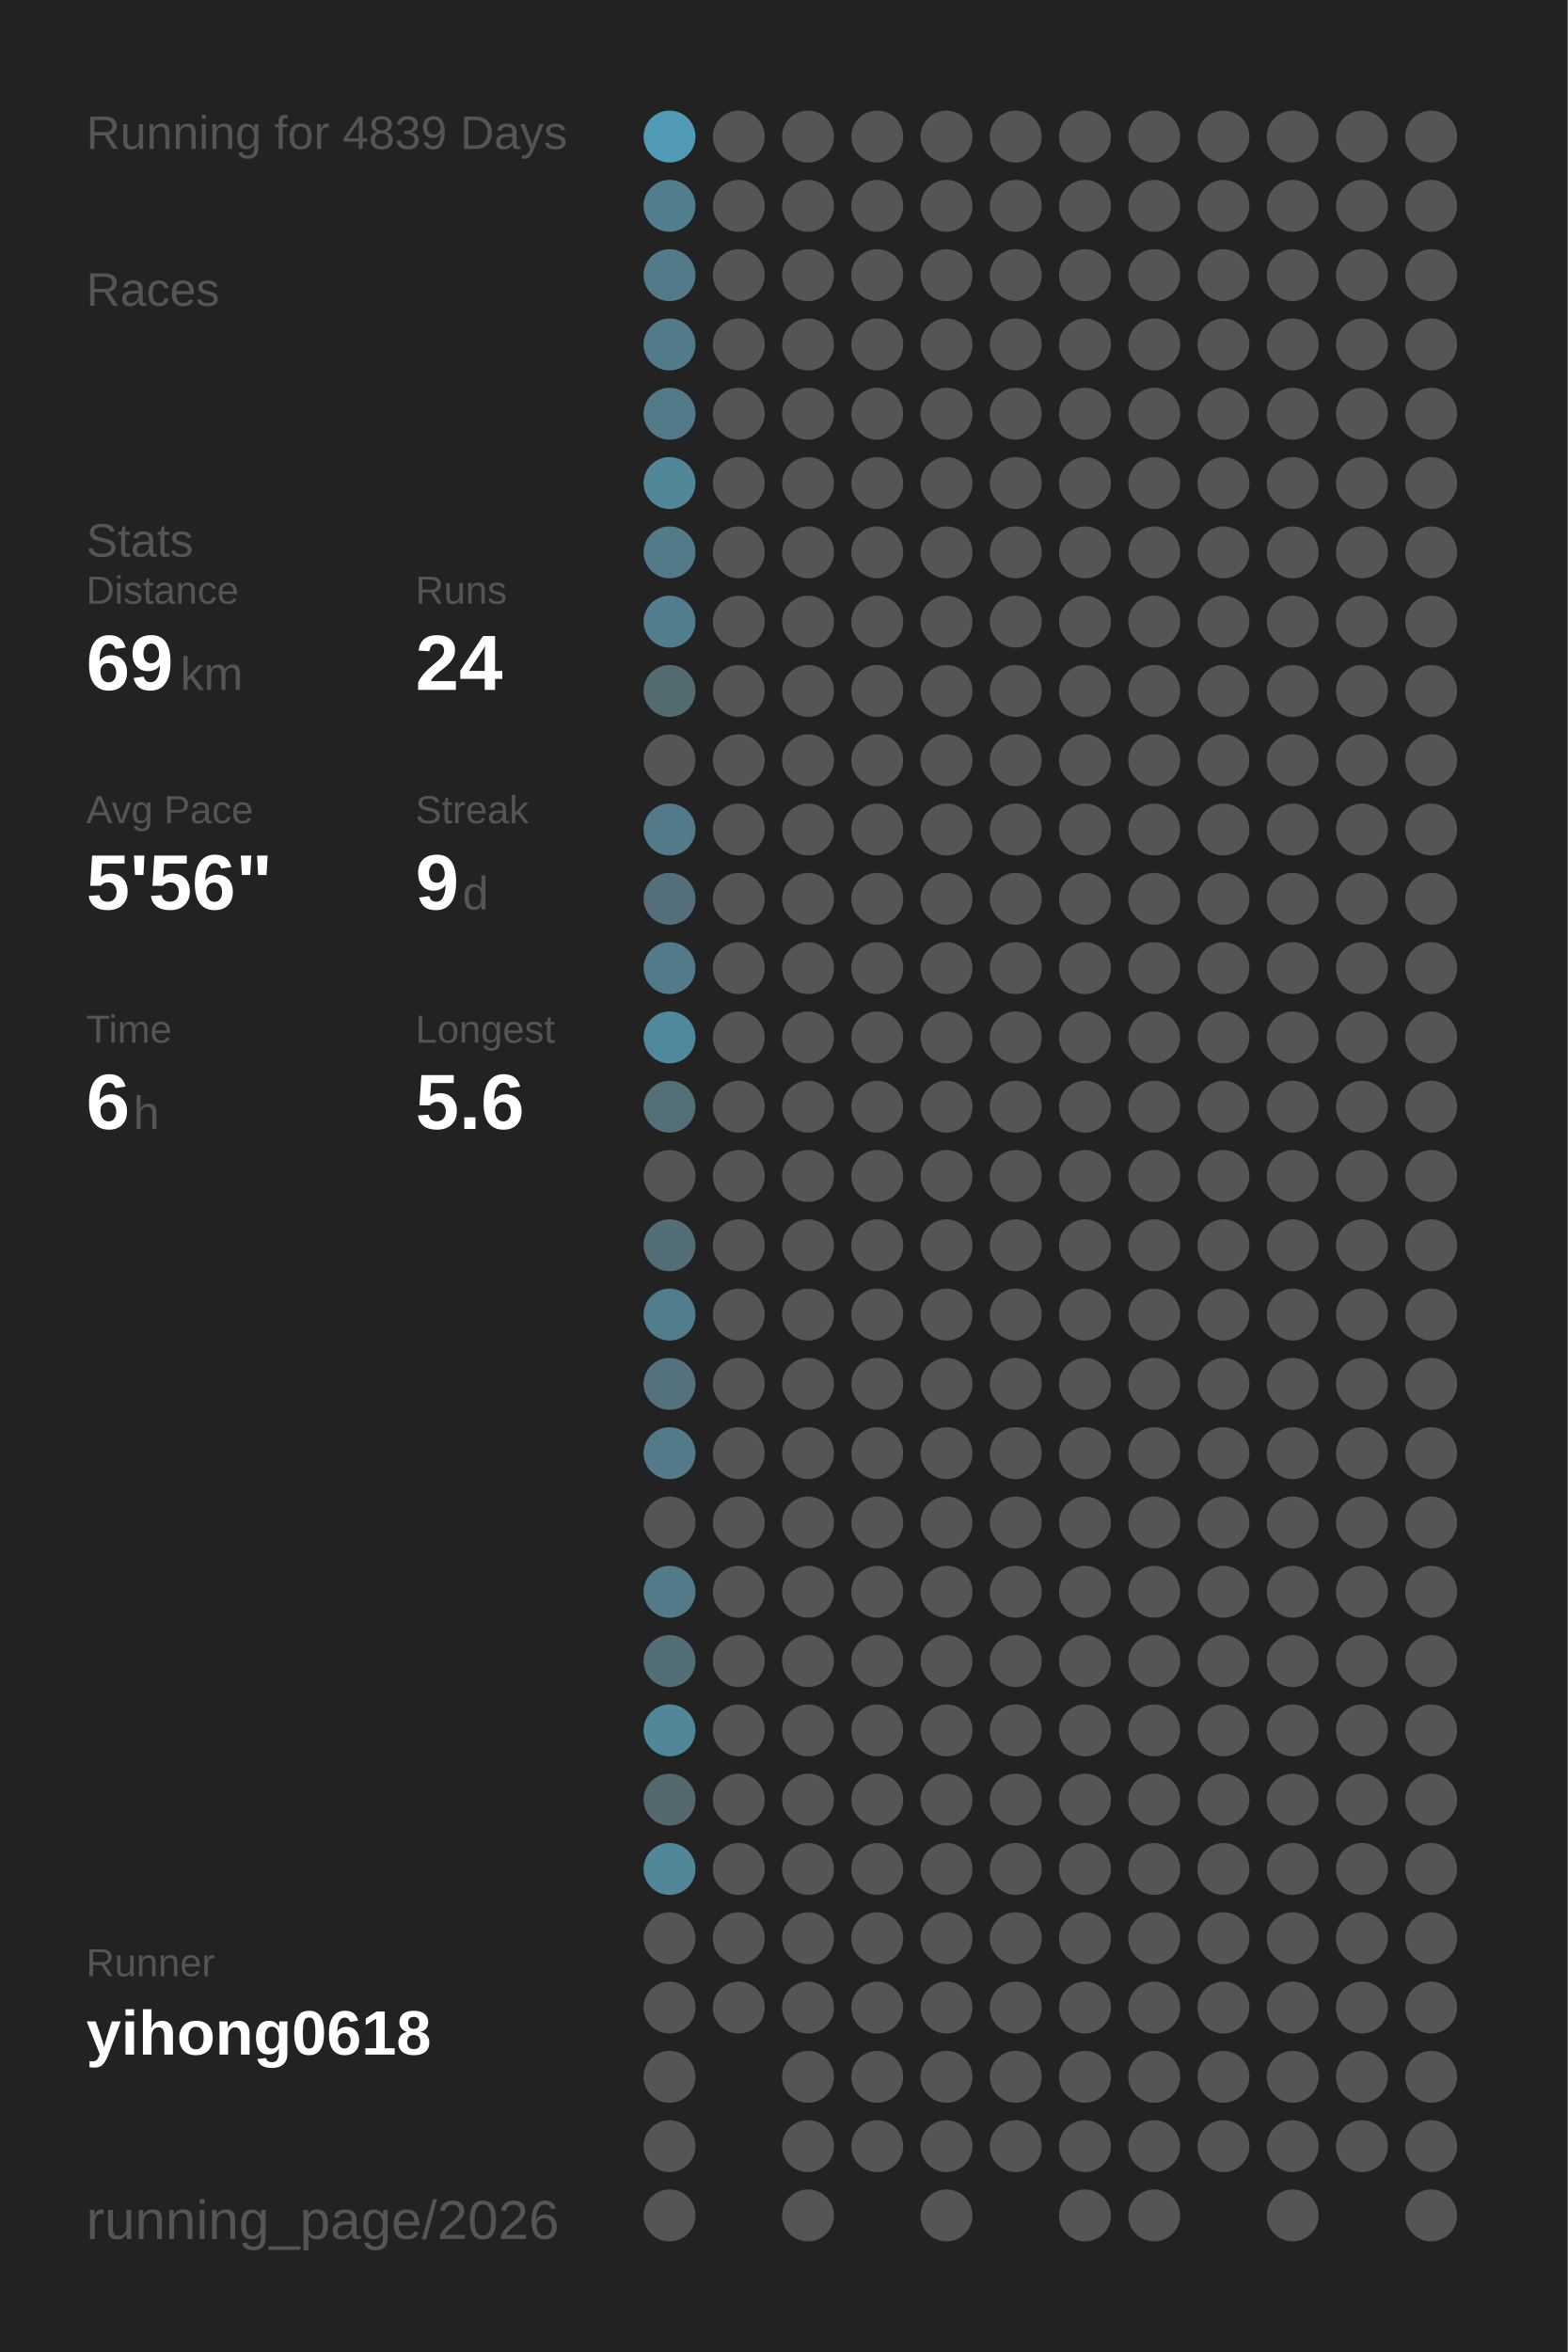
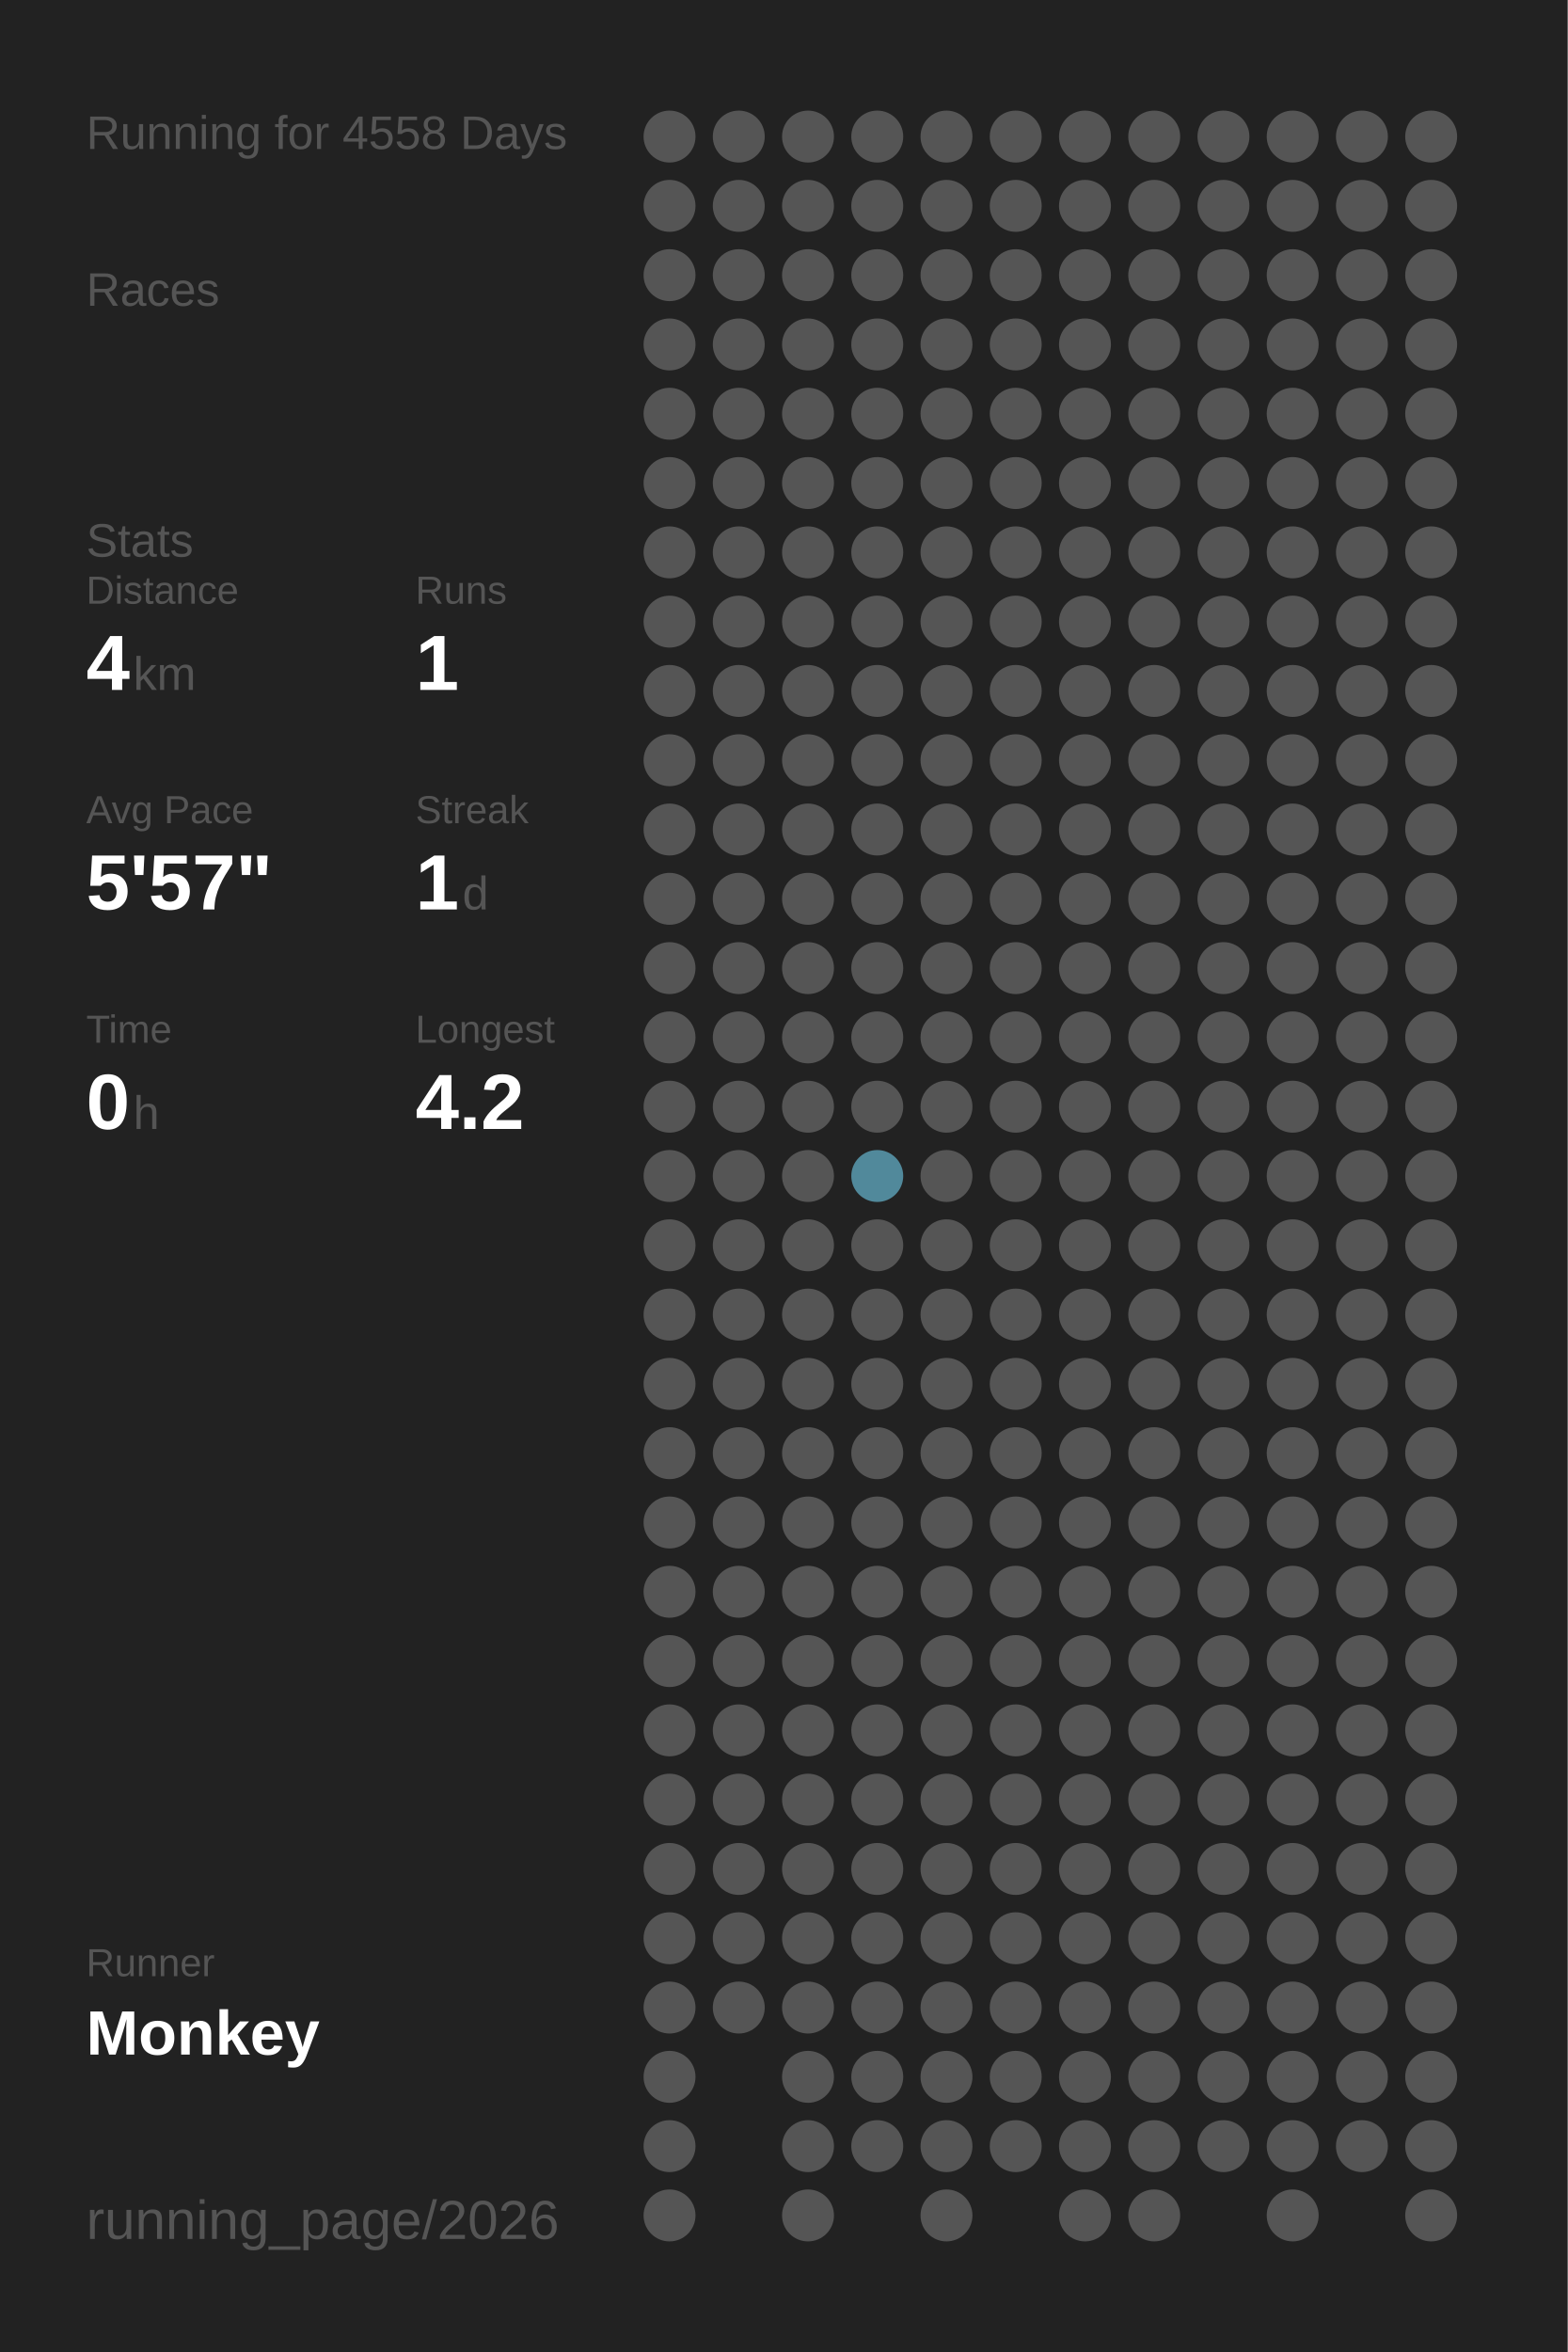
<svg xmlns="http://www.w3.org/2000/svg" baseProfile="full" height="300mm" version="1.1" viewBox="0,0,200,300" width="200mm">
  <defs />
  <rect fill="#222222" height="300" width="200" x="0" y="0" />
-   <text fill="#555555" style="font-size:6px; font-family:Arial;" x="11" y="19">Running for 4839 Days</text>
+   <text fill="#555555" style="font-size:6px; font-family:Arial;" x="11" y="19">Running for 4558 Days</text>
  <text fill="#555555" style="font-size:6px; font-family:Arial;" x="11" y="39">Races</text>
  <text fill="#555555" style="font-size:6px; font-family:Arial;" x="11" y="71">Stats</text>
  <text fill="#555555" style="font-size:5px; font-family:Arial;" x="11" y="77">Distance</text>
-   <text fill="#FFFFFF" style="font-size:10px; font-family:Arial; font-weight:bold;" x="11" y="88">69</text>
-   <text fill="#555555" style="font-size:6px; font-family:Arial;" x="23" y="88">km</text>
+   <text fill="#FFFFFF" style="font-size:10px; font-family:Arial; font-weight:bold;" x="11" y="88">4</text>
+   <text fill="#555555" style="font-size:6px; font-family:Arial;" x="17" y="88">km</text>
  <text fill="#555555" style="font-size:5px; font-family:Arial;" x="53" y="77">Runs</text>
-   <text fill="#FFFFFF" style="font-size:10px; font-family:Arial; font-weight:bold;" x="53" y="88">24</text>
+   <text fill="#FFFFFF" style="font-size:10px; font-family:Arial; font-weight:bold;" x="53" y="88">1</text>
  <text fill="#555555" style="font-size:5px; font-family:Arial;" x="11" y="105">Avg Pace</text>
-   <text fill="#FFFFFF" style="font-size:10px; font-family:Arial; font-weight:bold;" x="11" y="116">5'56"</text>
+   <text fill="#FFFFFF" style="font-size:10px; font-family:Arial; font-weight:bold;" x="11" y="116">5'57"</text>
  <text fill="#555555" style="font-size:5px; font-family:Arial;" x="53" y="105">Streak</text>
-   <text fill="#FFFFFF" style="font-size:10px; font-family:Arial; font-weight:bold;" x="53" y="116">9</text>
+   <text fill="#FFFFFF" style="font-size:10px; font-family:Arial; font-weight:bold;" x="53" y="116">1</text>
  <text fill="#555555" style="font-size:6px; font-family:Arial;" x="59" y="116">d</text>
  <text fill="#555555" style="font-size:5px; font-family:Arial;" x="11" y="133">Time</text>
-   <text fill="#FFFFFF" style="font-size:10px; font-family:Arial; font-weight:bold;" x="11" y="144">6</text>
+   <text fill="#FFFFFF" style="font-size:10px; font-family:Arial; font-weight:bold;" x="11" y="144">0</text>
  <text fill="#555555" style="font-size:6px; font-family:Arial;" x="17" y="144">h</text>
  <text fill="#555555" style="font-size:5px; font-family:Arial;" x="53" y="133">Longest</text>
-   <text fill="#FFFFFF" style="font-size:10px; font-family:Arial; font-weight:bold;" x="53" y="144">5.6</text>
+   <text fill="#FFFFFF" style="font-size:10px; font-family:Arial; font-weight:bold;" x="53" y="144">4.2</text>
  <text fill="#555555" style="font-size:5px; font-family:Arial;" x="11" y="252.065">Runner</text>
-   <text fill="#FFFFFF" style="font-size:8px; font-family:Arial; font-weight:bold;" x="11" y="262.065">yihong0618</text>
+   <text fill="#FFFFFF" style="font-size:8px; font-family:Arial; font-weight:bold;" x="11" y="262.065">Monkey</text>
  <text fill="#555555" style="font-size:7px; font-family:Arial;" x="11" y="285.581">running_page/2026</text>
-   <circle cx="85.417" cy="17.419" fill="#509ab3" r="3.312" />
-   <circle cx="85.417" cy="26.258" fill="#527f8e" r="3.312" />
-   <circle cx="85.417" cy="35.097" fill="#527a88" r="3.312" />
-   <circle cx="85.417" cy="43.935" fill="#527a88" r="3.312" />
-   <circle cx="85.417" cy="52.774" fill="#527a88" r="3.312" />
-   <circle cx="85.417" cy="61.613" fill="#518799" r="3.312" />
-   <circle cx="85.417" cy="70.452" fill="#527a88" r="3.312" />
-   <circle cx="85.417" cy="79.29" fill="#527d8c" r="3.312" />
-   <circle cx="85.417" cy="88.129" fill="#536a71" r="3.312" />
+   <circle cx="85.417" cy="17.419" fill="#555555" r="3.312" />
+   <circle cx="85.417" cy="26.258" fill="#555555" r="3.312" />
+   <circle cx="85.417" cy="35.097" fill="#555555" r="3.312" />
+   <circle cx="85.417" cy="43.935" fill="#555555" r="3.312" />
+   <circle cx="85.417" cy="52.774" fill="#555555" r="3.312" />
+   <circle cx="85.417" cy="61.613" fill="#555555" r="3.312" />
+   <circle cx="85.417" cy="70.452" fill="#555555" r="3.312" />
+   <circle cx="85.417" cy="79.29" fill="#555555" r="3.312" />
+   <circle cx="85.417" cy="88.129" fill="#555555" r="3.312" />
  <circle cx="85.417" cy="96.968" fill="#555555" r="3.312" />
-   <circle cx="85.417" cy="105.806" fill="#527a88" r="3.312" />
-   <circle cx="85.417" cy="114.645" fill="#536f79" r="3.312" />
-   <circle cx="85.417" cy="123.484" fill="#527a88" r="3.312" />
-   <circle cx="85.417" cy="132.323" fill="#51899c" r="3.312" />
-   <circle cx="85.417" cy="141.161" fill="#536f78" r="3.312" />
+   <circle cx="85.417" cy="105.806" fill="#555555" r="3.312" />
+   <circle cx="85.417" cy="114.645" fill="#555555" r="3.312" />
+   <circle cx="85.417" cy="123.484" fill="#555555" r="3.312" />
+   <circle cx="85.417" cy="132.323" fill="#555555" r="3.312" />
+   <circle cx="85.417" cy="141.161" fill="#555555" r="3.312" />
  <circle cx="85.417" cy="150" fill="#555555" r="3.312" />
-   <circle cx="85.417" cy="158.839" fill="#536e77" r="3.312" />
-   <circle cx="85.417" cy="167.677" fill="#527d8c" r="3.312" />
-   <circle cx="85.417" cy="176.516" fill="#53727d" r="3.312" />
-   <circle cx="85.417" cy="185.355" fill="#527a88" r="3.312" />
+   <circle cx="85.417" cy="158.839" fill="#555555" r="3.312" />
+   <circle cx="85.417" cy="167.677" fill="#555555" r="3.312" />
+   <circle cx="85.417" cy="176.516" fill="#555555" r="3.312" />
+   <circle cx="85.417" cy="185.355" fill="#555555" r="3.312" />
  <circle cx="85.417" cy="194.194" fill="#555555" r="3.312" />
-   <circle cx="85.417" cy="203.032" fill="#527a88" r="3.312" />
-   <circle cx="85.417" cy="211.871" fill="#536e77" r="3.312" />
-   <circle cx="85.417" cy="220.71" fill="#518799" r="3.312" />
-   <circle cx="85.417" cy="229.548" fill="#53686f" r="3.312" />
-   <circle cx="85.417" cy="238.387" fill="#518799" r="3.312" />
+   <circle cx="85.417" cy="203.032" fill="#555555" r="3.312" />
+   <circle cx="85.417" cy="211.871" fill="#555555" r="3.312" />
+   <circle cx="85.417" cy="220.71" fill="#555555" r="3.312" />
+   <circle cx="85.417" cy="229.548" fill="#555555" r="3.312" />
+   <circle cx="85.417" cy="238.387" fill="#555555" r="3.312" />
  <circle cx="85.417" cy="247.226" fill="#555555" r="3.312" />
  <circle cx="85.417" cy="256.065" fill="#555555" r="3.312" />
  <circle cx="85.417" cy="264.903" fill="#555555" r="3.312" />
  <circle cx="85.417" cy="273.742" fill="#555555" r="3.312" />
  <circle cx="85.417" cy="282.581" fill="#555555" r="3.312" />
  <circle cx="94.25" cy="17.419" fill="#555555" r="3.312" />
  <circle cx="94.25" cy="26.258" fill="#555555" r="3.312" />
  <circle cx="94.25" cy="35.097" fill="#555555" r="3.312" />
  <circle cx="94.25" cy="43.935" fill="#555555" r="3.312" />
  <circle cx="94.25" cy="52.774" fill="#555555" r="3.312" />
  <circle cx="94.25" cy="61.613" fill="#555555" r="3.312" />
  <circle cx="94.25" cy="70.452" fill="#555555" r="3.312" />
  <circle cx="94.25" cy="79.29" fill="#555555" r="3.312" />
  <circle cx="94.25" cy="88.129" fill="#555555" r="3.312" />
  <circle cx="94.25" cy="96.968" fill="#555555" r="3.312" />
  <circle cx="94.25" cy="105.806" fill="#555555" r="3.312" />
  <circle cx="94.25" cy="114.645" fill="#555555" r="3.312" />
  <circle cx="94.25" cy="123.484" fill="#555555" r="3.312" />
  <circle cx="94.25" cy="132.323" fill="#555555" r="3.312" />
  <circle cx="94.25" cy="141.161" fill="#555555" r="3.312" />
  <circle cx="94.25" cy="150" fill="#555555" r="3.312" />
  <circle cx="94.25" cy="158.839" fill="#555555" r="3.312" />
  <circle cx="94.25" cy="167.677" fill="#555555" r="3.312" />
  <circle cx="94.25" cy="176.516" fill="#555555" r="3.312" />
  <circle cx="94.25" cy="185.355" fill="#555555" r="3.312" />
  <circle cx="94.25" cy="194.194" fill="#555555" r="3.312" />
  <circle cx="94.25" cy="203.032" fill="#555555" r="3.312" />
  <circle cx="94.25" cy="211.871" fill="#555555" r="3.312" />
  <circle cx="94.25" cy="220.71" fill="#555555" r="3.312" />
  <circle cx="94.25" cy="229.548" fill="#555555" r="3.312" />
  <circle cx="94.25" cy="238.387" fill="#555555" r="3.312" />
  <circle cx="94.25" cy="247.226" fill="#555555" r="3.312" />
  <circle cx="94.25" cy="256.065" fill="#555555" r="3.312" />
  <circle cx="103.083" cy="17.419" fill="#555555" r="3.312" />
  <circle cx="103.083" cy="26.258" fill="#555555" r="3.312" />
  <circle cx="103.083" cy="35.097" fill="#555555" r="3.312" />
  <circle cx="103.083" cy="43.935" fill="#555555" r="3.312" />
  <circle cx="103.083" cy="52.774" fill="#555555" r="3.312" />
  <circle cx="103.083" cy="61.613" fill="#555555" r="3.312" />
  <circle cx="103.083" cy="70.452" fill="#555555" r="3.312" />
  <circle cx="103.083" cy="79.29" fill="#555555" r="3.312" />
  <circle cx="103.083" cy="88.129" fill="#555555" r="3.312" />
  <circle cx="103.083" cy="96.968" fill="#555555" r="3.312" />
  <circle cx="103.083" cy="105.806" fill="#555555" r="3.312" />
  <circle cx="103.083" cy="114.645" fill="#555555" r="3.312" />
  <circle cx="103.083" cy="123.484" fill="#555555" r="3.312" />
  <circle cx="103.083" cy="132.323" fill="#555555" r="3.312" />
  <circle cx="103.083" cy="141.161" fill="#555555" r="3.312" />
  <circle cx="103.083" cy="150" fill="#555555" r="3.312" />
  <circle cx="103.083" cy="158.839" fill="#555555" r="3.312" />
  <circle cx="103.083" cy="167.677" fill="#555555" r="3.312" />
  <circle cx="103.083" cy="176.516" fill="#555555" r="3.312" />
  <circle cx="103.083" cy="185.355" fill="#555555" r="3.312" />
  <circle cx="103.083" cy="194.194" fill="#555555" r="3.312" />
  <circle cx="103.083" cy="203.032" fill="#555555" r="3.312" />
  <circle cx="103.083" cy="211.871" fill="#555555" r="3.312" />
  <circle cx="103.083" cy="220.71" fill="#555555" r="3.312" />
  <circle cx="103.083" cy="229.548" fill="#555555" r="3.312" />
  <circle cx="103.083" cy="238.387" fill="#555555" r="3.312" />
  <circle cx="103.083" cy="247.226" fill="#555555" r="3.312" />
  <circle cx="103.083" cy="256.065" fill="#555555" r="3.312" />
  <circle cx="103.083" cy="264.903" fill="#555555" r="3.312" />
  <circle cx="103.083" cy="273.742" fill="#555555" r="3.312" />
  <circle cx="103.083" cy="282.581" fill="#555555" r="3.312" />
  <circle cx="111.917" cy="17.419" fill="#555555" r="3.312" />
  <circle cx="111.917" cy="26.258" fill="#555555" r="3.312" />
  <circle cx="111.917" cy="35.097" fill="#555555" r="3.312" />
  <circle cx="111.917" cy="43.935" fill="#555555" r="3.312" />
  <circle cx="111.917" cy="52.774" fill="#555555" r="3.312" />
  <circle cx="111.917" cy="61.613" fill="#555555" r="3.312" />
  <circle cx="111.917" cy="70.452" fill="#555555" r="3.312" />
  <circle cx="111.917" cy="79.29" fill="#555555" r="3.312" />
  <circle cx="111.917" cy="88.129" fill="#555555" r="3.312" />
  <circle cx="111.917" cy="96.968" fill="#555555" r="3.312" />
  <circle cx="111.917" cy="105.806" fill="#555555" r="3.312" />
  <circle cx="111.917" cy="114.645" fill="#555555" r="3.312" />
  <circle cx="111.917" cy="123.484" fill="#555555" r="3.312" />
  <circle cx="111.917" cy="132.323" fill="#555555" r="3.312" />
  <circle cx="111.917" cy="141.161" fill="#555555" r="3.312" />
-   <circle cx="111.917" cy="150" fill="#555555" r="3.312" />
+   <circle cx="111.917" cy="150" fill="#51899b" r="3.312" />
  <circle cx="111.917" cy="158.839" fill="#555555" r="3.312" />
  <circle cx="111.917" cy="167.677" fill="#555555" r="3.312" />
  <circle cx="111.917" cy="176.516" fill="#555555" r="3.312" />
  <circle cx="111.917" cy="185.355" fill="#555555" r="3.312" />
  <circle cx="111.917" cy="194.194" fill="#555555" r="3.312" />
  <circle cx="111.917" cy="203.032" fill="#555555" r="3.312" />
  <circle cx="111.917" cy="211.871" fill="#555555" r="3.312" />
  <circle cx="111.917" cy="220.71" fill="#555555" r="3.312" />
  <circle cx="111.917" cy="229.548" fill="#555555" r="3.312" />
  <circle cx="111.917" cy="238.387" fill="#555555" r="3.312" />
  <circle cx="111.917" cy="247.226" fill="#555555" r="3.312" />
  <circle cx="111.917" cy="256.065" fill="#555555" r="3.312" />
  <circle cx="111.917" cy="264.903" fill="#555555" r="3.312" />
  <circle cx="111.917" cy="273.742" fill="#555555" r="3.312" />
  <circle cx="120.75" cy="17.419" fill="#555555" r="3.312" />
  <circle cx="120.75" cy="26.258" fill="#555555" r="3.312" />
  <circle cx="120.75" cy="35.097" fill="#555555" r="3.312" />
  <circle cx="120.75" cy="43.935" fill="#555555" r="3.312" />
  <circle cx="120.75" cy="52.774" fill="#555555" r="3.312" />
  <circle cx="120.75" cy="61.613" fill="#555555" r="3.312" />
  <circle cx="120.75" cy="70.452" fill="#555555" r="3.312" />
  <circle cx="120.75" cy="79.29" fill="#555555" r="3.312" />
  <circle cx="120.75" cy="88.129" fill="#555555" r="3.312" />
  <circle cx="120.75" cy="96.968" fill="#555555" r="3.312" />
  <circle cx="120.75" cy="105.806" fill="#555555" r="3.312" />
  <circle cx="120.75" cy="114.645" fill="#555555" r="3.312" />
  <circle cx="120.75" cy="123.484" fill="#555555" r="3.312" />
  <circle cx="120.75" cy="132.323" fill="#555555" r="3.312" />
  <circle cx="120.75" cy="141.161" fill="#555555" r="3.312" />
  <circle cx="120.75" cy="150" fill="#555555" r="3.312" />
  <circle cx="120.75" cy="158.839" fill="#555555" r="3.312" />
  <circle cx="120.75" cy="167.677" fill="#555555" r="3.312" />
  <circle cx="120.75" cy="176.516" fill="#555555" r="3.312" />
  <circle cx="120.75" cy="185.355" fill="#555555" r="3.312" />
  <circle cx="120.75" cy="194.194" fill="#555555" r="3.312" />
  <circle cx="120.75" cy="203.032" fill="#555555" r="3.312" />
  <circle cx="120.75" cy="211.871" fill="#555555" r="3.312" />
  <circle cx="120.75" cy="220.71" fill="#555555" r="3.312" />
  <circle cx="120.75" cy="229.548" fill="#555555" r="3.312" />
  <circle cx="120.75" cy="238.387" fill="#555555" r="3.312" />
  <circle cx="120.75" cy="247.226" fill="#555555" r="3.312" />
  <circle cx="120.75" cy="256.065" fill="#555555" r="3.312" />
  <circle cx="120.75" cy="264.903" fill="#555555" r="3.312" />
  <circle cx="120.75" cy="273.742" fill="#555555" r="3.312" />
  <circle cx="120.75" cy="282.581" fill="#555555" r="3.312" />
  <circle cx="129.583" cy="17.419" fill="#555555" r="3.312" />
  <circle cx="129.583" cy="26.258" fill="#555555" r="3.312" />
  <circle cx="129.583" cy="35.097" fill="#555555" r="3.312" />
  <circle cx="129.583" cy="43.935" fill="#555555" r="3.312" />
  <circle cx="129.583" cy="52.774" fill="#555555" r="3.312" />
  <circle cx="129.583" cy="61.613" fill="#555555" r="3.312" />
  <circle cx="129.583" cy="70.452" fill="#555555" r="3.312" />
  <circle cx="129.583" cy="79.29" fill="#555555" r="3.312" />
  <circle cx="129.583" cy="88.129" fill="#555555" r="3.312" />
  <circle cx="129.583" cy="96.968" fill="#555555" r="3.312" />
  <circle cx="129.583" cy="105.806" fill="#555555" r="3.312" />
  <circle cx="129.583" cy="114.645" fill="#555555" r="3.312" />
  <circle cx="129.583" cy="123.484" fill="#555555" r="3.312" />
  <circle cx="129.583" cy="132.323" fill="#555555" r="3.312" />
  <circle cx="129.583" cy="141.161" fill="#555555" r="3.312" />
  <circle cx="129.583" cy="150" fill="#555555" r="3.312" />
  <circle cx="129.583" cy="158.839" fill="#555555" r="3.312" />
  <circle cx="129.583" cy="167.677" fill="#555555" r="3.312" />
  <circle cx="129.583" cy="176.516" fill="#555555" r="3.312" />
  <circle cx="129.583" cy="185.355" fill="#555555" r="3.312" />
  <circle cx="129.583" cy="194.194" fill="#555555" r="3.312" />
  <circle cx="129.583" cy="203.032" fill="#555555" r="3.312" />
  <circle cx="129.583" cy="211.871" fill="#555555" r="3.312" />
  <circle cx="129.583" cy="220.71" fill="#555555" r="3.312" />
  <circle cx="129.583" cy="229.548" fill="#555555" r="3.312" />
  <circle cx="129.583" cy="238.387" fill="#555555" r="3.312" />
  <circle cx="129.583" cy="247.226" fill="#555555" r="3.312" />
  <circle cx="129.583" cy="256.065" fill="#555555" r="3.312" />
  <circle cx="129.583" cy="264.903" fill="#555555" r="3.312" />
  <circle cx="129.583" cy="273.742" fill="#555555" r="3.312" />
  <circle cx="138.417" cy="17.419" fill="#555555" r="3.312" />
  <circle cx="138.417" cy="26.258" fill="#555555" r="3.312" />
  <circle cx="138.417" cy="35.097" fill="#555555" r="3.312" />
  <circle cx="138.417" cy="43.935" fill="#555555" r="3.312" />
  <circle cx="138.417" cy="52.774" fill="#555555" r="3.312" />
  <circle cx="138.417" cy="61.613" fill="#555555" r="3.312" />
  <circle cx="138.417" cy="70.452" fill="#555555" r="3.312" />
  <circle cx="138.417" cy="79.29" fill="#555555" r="3.312" />
  <circle cx="138.417" cy="88.129" fill="#555555" r="3.312" />
  <circle cx="138.417" cy="96.968" fill="#555555" r="3.312" />
  <circle cx="138.417" cy="105.806" fill="#555555" r="3.312" />
  <circle cx="138.417" cy="114.645" fill="#555555" r="3.312" />
  <circle cx="138.417" cy="123.484" fill="#555555" r="3.312" />
  <circle cx="138.417" cy="132.323" fill="#555555" r="3.312" />
  <circle cx="138.417" cy="141.161" fill="#555555" r="3.312" />
  <circle cx="138.417" cy="150" fill="#555555" r="3.312" />
  <circle cx="138.417" cy="158.839" fill="#555555" r="3.312" />
  <circle cx="138.417" cy="167.677" fill="#555555" r="3.312" />
  <circle cx="138.417" cy="176.516" fill="#555555" r="3.312" />
  <circle cx="138.417" cy="185.355" fill="#555555" r="3.312" />
  <circle cx="138.417" cy="194.194" fill="#555555" r="3.312" />
  <circle cx="138.417" cy="203.032" fill="#555555" r="3.312" />
  <circle cx="138.417" cy="211.871" fill="#555555" r="3.312" />
  <circle cx="138.417" cy="220.71" fill="#555555" r="3.312" />
  <circle cx="138.417" cy="229.548" fill="#555555" r="3.312" />
  <circle cx="138.417" cy="238.387" fill="#555555" r="3.312" />
  <circle cx="138.417" cy="247.226" fill="#555555" r="3.312" />
  <circle cx="138.417" cy="256.065" fill="#555555" r="3.312" />
  <circle cx="138.417" cy="264.903" fill="#555555" r="3.312" />
  <circle cx="138.417" cy="273.742" fill="#555555" r="3.312" />
  <circle cx="138.417" cy="282.581" fill="#555555" r="3.312" />
  <circle cx="147.25" cy="17.419" fill="#555555" r="3.312" />
  <circle cx="147.25" cy="26.258" fill="#555555" r="3.312" />
  <circle cx="147.25" cy="35.097" fill="#555555" r="3.312" />
  <circle cx="147.25" cy="43.935" fill="#555555" r="3.312" />
  <circle cx="147.25" cy="52.774" fill="#555555" r="3.312" />
  <circle cx="147.25" cy="61.613" fill="#555555" r="3.312" />
  <circle cx="147.25" cy="70.452" fill="#555555" r="3.312" />
  <circle cx="147.25" cy="79.29" fill="#555555" r="3.312" />
  <circle cx="147.25" cy="88.129" fill="#555555" r="3.312" />
  <circle cx="147.25" cy="96.968" fill="#555555" r="3.312" />
  <circle cx="147.25" cy="105.806" fill="#555555" r="3.312" />
  <circle cx="147.25" cy="114.645" fill="#555555" r="3.312" />
  <circle cx="147.25" cy="123.484" fill="#555555" r="3.312" />
  <circle cx="147.25" cy="132.323" fill="#555555" r="3.312" />
  <circle cx="147.25" cy="141.161" fill="#555555" r="3.312" />
  <circle cx="147.25" cy="150" fill="#555555" r="3.312" />
  <circle cx="147.25" cy="158.839" fill="#555555" r="3.312" />
  <circle cx="147.25" cy="167.677" fill="#555555" r="3.312" />
  <circle cx="147.25" cy="176.516" fill="#555555" r="3.312" />
  <circle cx="147.25" cy="185.355" fill="#555555" r="3.312" />
  <circle cx="147.25" cy="194.194" fill="#555555" r="3.312" />
  <circle cx="147.25" cy="203.032" fill="#555555" r="3.312" />
  <circle cx="147.25" cy="211.871" fill="#555555" r="3.312" />
  <circle cx="147.25" cy="220.71" fill="#555555" r="3.312" />
  <circle cx="147.25" cy="229.548" fill="#555555" r="3.312" />
  <circle cx="147.25" cy="238.387" fill="#555555" r="3.312" />
  <circle cx="147.25" cy="247.226" fill="#555555" r="3.312" />
  <circle cx="147.25" cy="256.065" fill="#555555" r="3.312" />
  <circle cx="147.25" cy="264.903" fill="#555555" r="3.312" />
  <circle cx="147.25" cy="273.742" fill="#555555" r="3.312" />
  <circle cx="147.25" cy="282.581" fill="#555555" r="3.312" />
  <circle cx="156.083" cy="17.419" fill="#555555" r="3.312" />
  <circle cx="156.083" cy="26.258" fill="#555555" r="3.312" />
  <circle cx="156.083" cy="35.097" fill="#555555" r="3.312" />
  <circle cx="156.083" cy="43.935" fill="#555555" r="3.312" />
  <circle cx="156.083" cy="52.774" fill="#555555" r="3.312" />
  <circle cx="156.083" cy="61.613" fill="#555555" r="3.312" />
  <circle cx="156.083" cy="70.452" fill="#555555" r="3.312" />
  <circle cx="156.083" cy="79.29" fill="#555555" r="3.312" />
  <circle cx="156.083" cy="88.129" fill="#555555" r="3.312" />
  <circle cx="156.083" cy="96.968" fill="#555555" r="3.312" />
  <circle cx="156.083" cy="105.806" fill="#555555" r="3.312" />
  <circle cx="156.083" cy="114.645" fill="#555555" r="3.312" />
  <circle cx="156.083" cy="123.484" fill="#555555" r="3.312" />
  <circle cx="156.083" cy="132.323" fill="#555555" r="3.312" />
  <circle cx="156.083" cy="141.161" fill="#555555" r="3.312" />
  <circle cx="156.083" cy="150" fill="#555555" r="3.312" />
  <circle cx="156.083" cy="158.839" fill="#555555" r="3.312" />
  <circle cx="156.083" cy="167.677" fill="#555555" r="3.312" />
  <circle cx="156.083" cy="176.516" fill="#555555" r="3.312" />
  <circle cx="156.083" cy="185.355" fill="#555555" r="3.312" />
  <circle cx="156.083" cy="194.194" fill="#555555" r="3.312" />
  <circle cx="156.083" cy="203.032" fill="#555555" r="3.312" />
  <circle cx="156.083" cy="211.871" fill="#555555" r="3.312" />
  <circle cx="156.083" cy="220.71" fill="#555555" r="3.312" />
  <circle cx="156.083" cy="229.548" fill="#555555" r="3.312" />
  <circle cx="156.083" cy="238.387" fill="#555555" r="3.312" />
  <circle cx="156.083" cy="247.226" fill="#555555" r="3.312" />
  <circle cx="156.083" cy="256.065" fill="#555555" r="3.312" />
  <circle cx="156.083" cy="264.903" fill="#555555" r="3.312" />
  <circle cx="156.083" cy="273.742" fill="#555555" r="3.312" />
  <circle cx="164.917" cy="17.419" fill="#555555" r="3.312" />
  <circle cx="164.917" cy="26.258" fill="#555555" r="3.312" />
  <circle cx="164.917" cy="35.097" fill="#555555" r="3.312" />
  <circle cx="164.917" cy="43.935" fill="#555555" r="3.312" />
  <circle cx="164.917" cy="52.774" fill="#555555" r="3.312" />
  <circle cx="164.917" cy="61.613" fill="#555555" r="3.312" />
  <circle cx="164.917" cy="70.452" fill="#555555" r="3.312" />
  <circle cx="164.917" cy="79.29" fill="#555555" r="3.312" />
  <circle cx="164.917" cy="88.129" fill="#555555" r="3.312" />
  <circle cx="164.917" cy="96.968" fill="#555555" r="3.312" />
  <circle cx="164.917" cy="105.806" fill="#555555" r="3.312" />
  <circle cx="164.917" cy="114.645" fill="#555555" r="3.312" />
  <circle cx="164.917" cy="123.484" fill="#555555" r="3.312" />
  <circle cx="164.917" cy="132.323" fill="#555555" r="3.312" />
  <circle cx="164.917" cy="141.161" fill="#555555" r="3.312" />
  <circle cx="164.917" cy="150" fill="#555555" r="3.312" />
  <circle cx="164.917" cy="158.839" fill="#555555" r="3.312" />
  <circle cx="164.917" cy="167.677" fill="#555555" r="3.312" />
  <circle cx="164.917" cy="176.516" fill="#555555" r="3.312" />
  <circle cx="164.917" cy="185.355" fill="#555555" r="3.312" />
  <circle cx="164.917" cy="194.194" fill="#555555" r="3.312" />
  <circle cx="164.917" cy="203.032" fill="#555555" r="3.312" />
  <circle cx="164.917" cy="211.871" fill="#555555" r="3.312" />
  <circle cx="164.917" cy="220.71" fill="#555555" r="3.312" />
  <circle cx="164.917" cy="229.548" fill="#555555" r="3.312" />
  <circle cx="164.917" cy="238.387" fill="#555555" r="3.312" />
  <circle cx="164.917" cy="247.226" fill="#555555" r="3.312" />
  <circle cx="164.917" cy="256.065" fill="#555555" r="3.312" />
  <circle cx="164.917" cy="264.903" fill="#555555" r="3.312" />
  <circle cx="164.917" cy="273.742" fill="#555555" r="3.312" />
  <circle cx="164.917" cy="282.581" fill="#555555" r="3.312" />
  <circle cx="173.75" cy="17.419" fill="#555555" r="3.312" />
  <circle cx="173.75" cy="26.258" fill="#555555" r="3.312" />
  <circle cx="173.75" cy="35.097" fill="#555555" r="3.312" />
  <circle cx="173.75" cy="43.935" fill="#555555" r="3.312" />
  <circle cx="173.75" cy="52.774" fill="#555555" r="3.312" />
  <circle cx="173.75" cy="61.613" fill="#555555" r="3.312" />
  <circle cx="173.75" cy="70.452" fill="#555555" r="3.312" />
  <circle cx="173.75" cy="79.29" fill="#555555" r="3.312" />
  <circle cx="173.75" cy="88.129" fill="#555555" r="3.312" />
  <circle cx="173.75" cy="96.968" fill="#555555" r="3.312" />
  <circle cx="173.75" cy="105.806" fill="#555555" r="3.312" />
  <circle cx="173.75" cy="114.645" fill="#555555" r="3.312" />
  <circle cx="173.75" cy="123.484" fill="#555555" r="3.312" />
  <circle cx="173.75" cy="132.323" fill="#555555" r="3.312" />
  <circle cx="173.75" cy="141.161" fill="#555555" r="3.312" />
  <circle cx="173.75" cy="150" fill="#555555" r="3.312" />
  <circle cx="173.75" cy="158.839" fill="#555555" r="3.312" />
  <circle cx="173.75" cy="167.677" fill="#555555" r="3.312" />
  <circle cx="173.75" cy="176.516" fill="#555555" r="3.312" />
  <circle cx="173.75" cy="185.355" fill="#555555" r="3.312" />
  <circle cx="173.75" cy="194.194" fill="#555555" r="3.312" />
  <circle cx="173.75" cy="203.032" fill="#555555" r="3.312" />
  <circle cx="173.75" cy="211.871" fill="#555555" r="3.312" />
  <circle cx="173.75" cy="220.71" fill="#555555" r="3.312" />
  <circle cx="173.75" cy="229.548" fill="#555555" r="3.312" />
  <circle cx="173.75" cy="238.387" fill="#555555" r="3.312" />
  <circle cx="173.75" cy="247.226" fill="#555555" r="3.312" />
  <circle cx="173.75" cy="256.065" fill="#555555" r="3.312" />
  <circle cx="173.75" cy="264.903" fill="#555555" r="3.312" />
  <circle cx="173.75" cy="273.742" fill="#555555" r="3.312" />
  <circle cx="182.583" cy="17.419" fill="#555555" r="3.312" />
  <circle cx="182.583" cy="26.258" fill="#555555" r="3.312" />
  <circle cx="182.583" cy="35.097" fill="#555555" r="3.312" />
  <circle cx="182.583" cy="43.935" fill="#555555" r="3.312" />
  <circle cx="182.583" cy="52.774" fill="#555555" r="3.312" />
  <circle cx="182.583" cy="61.613" fill="#555555" r="3.312" />
  <circle cx="182.583" cy="70.452" fill="#555555" r="3.312" />
  <circle cx="182.583" cy="79.29" fill="#555555" r="3.312" />
  <circle cx="182.583" cy="88.129" fill="#555555" r="3.312" />
  <circle cx="182.583" cy="96.968" fill="#555555" r="3.312" />
  <circle cx="182.583" cy="105.806" fill="#555555" r="3.312" />
  <circle cx="182.583" cy="114.645" fill="#555555" r="3.312" />
  <circle cx="182.583" cy="123.484" fill="#555555" r="3.312" />
  <circle cx="182.583" cy="132.323" fill="#555555" r="3.312" />
  <circle cx="182.583" cy="141.161" fill="#555555" r="3.312" />
  <circle cx="182.583" cy="150" fill="#555555" r="3.312" />
  <circle cx="182.583" cy="158.839" fill="#555555" r="3.312" />
  <circle cx="182.583" cy="167.677" fill="#555555" r="3.312" />
  <circle cx="182.583" cy="176.516" fill="#555555" r="3.312" />
  <circle cx="182.583" cy="185.355" fill="#555555" r="3.312" />
  <circle cx="182.583" cy="194.194" fill="#555555" r="3.312" />
  <circle cx="182.583" cy="203.032" fill="#555555" r="3.312" />
  <circle cx="182.583" cy="211.871" fill="#555555" r="3.312" />
  <circle cx="182.583" cy="220.71" fill="#555555" r="3.312" />
  <circle cx="182.583" cy="229.548" fill="#555555" r="3.312" />
  <circle cx="182.583" cy="238.387" fill="#555555" r="3.312" />
  <circle cx="182.583" cy="247.226" fill="#555555" r="3.312" />
  <circle cx="182.583" cy="256.065" fill="#555555" r="3.312" />
  <circle cx="182.583" cy="264.903" fill="#555555" r="3.312" />
  <circle cx="182.583" cy="273.742" fill="#555555" r="3.312" />
  <circle cx="182.583" cy="282.581" fill="#555555" r="3.312" />
</svg>
